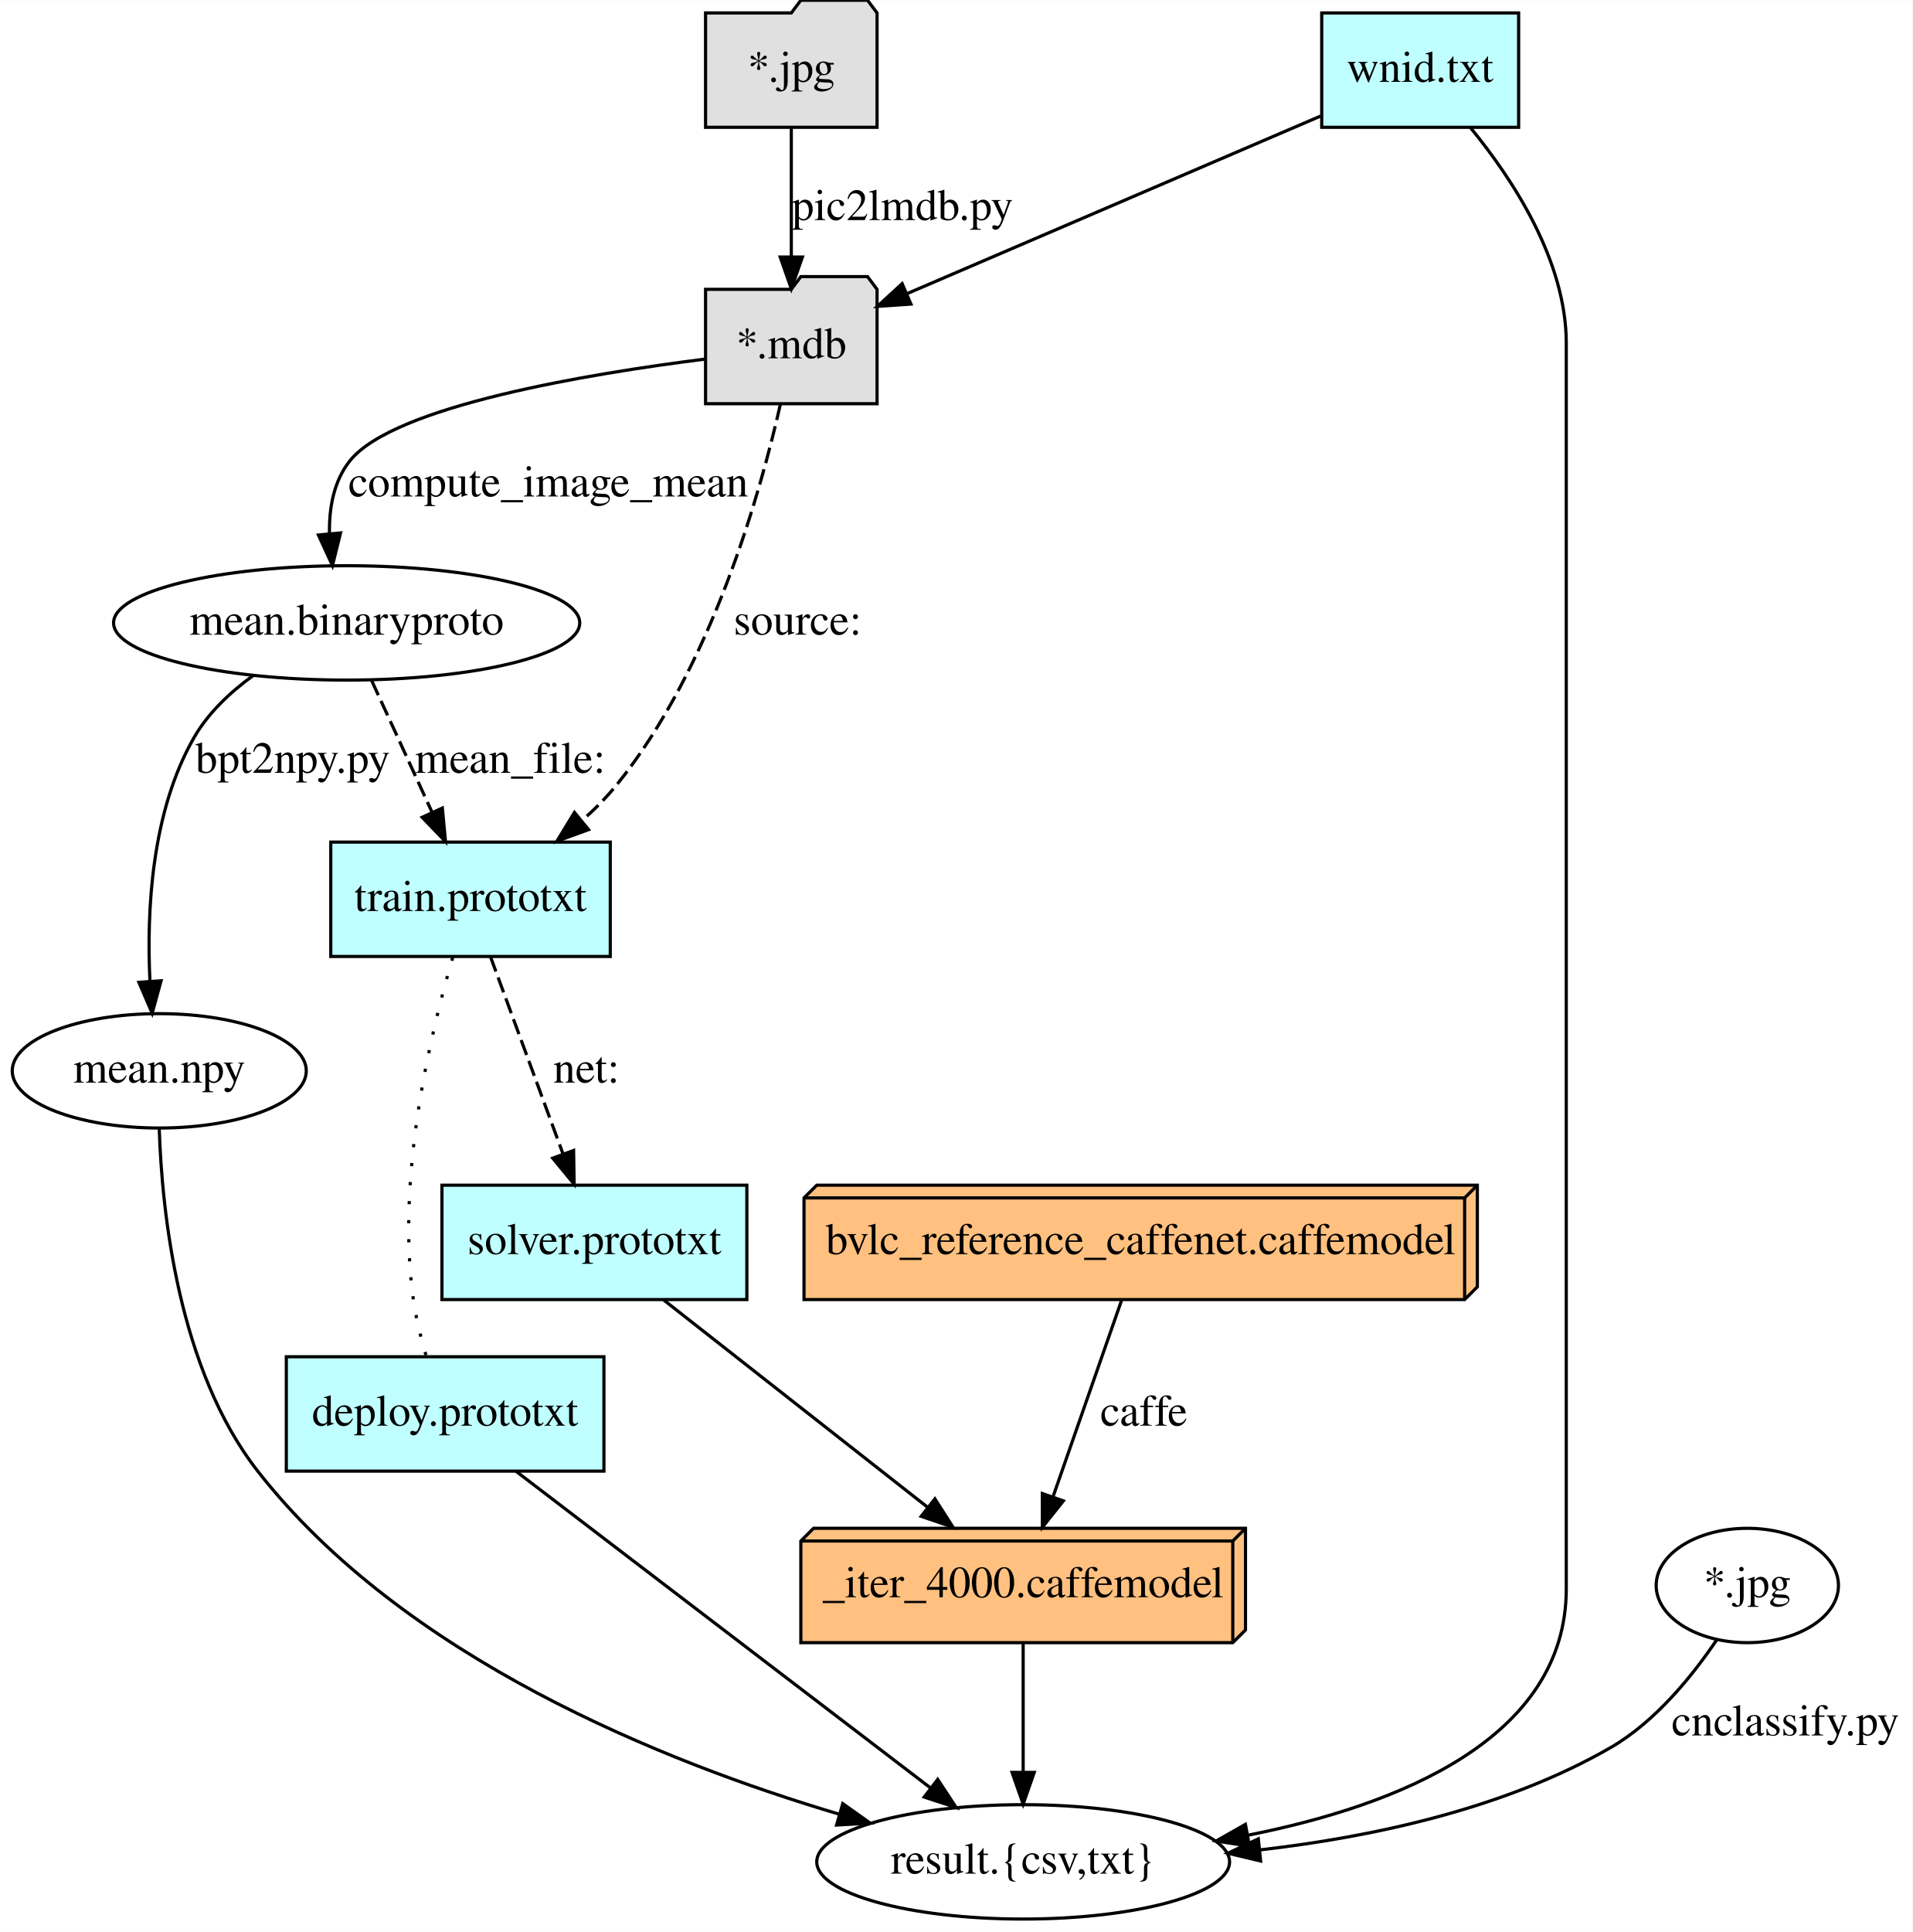
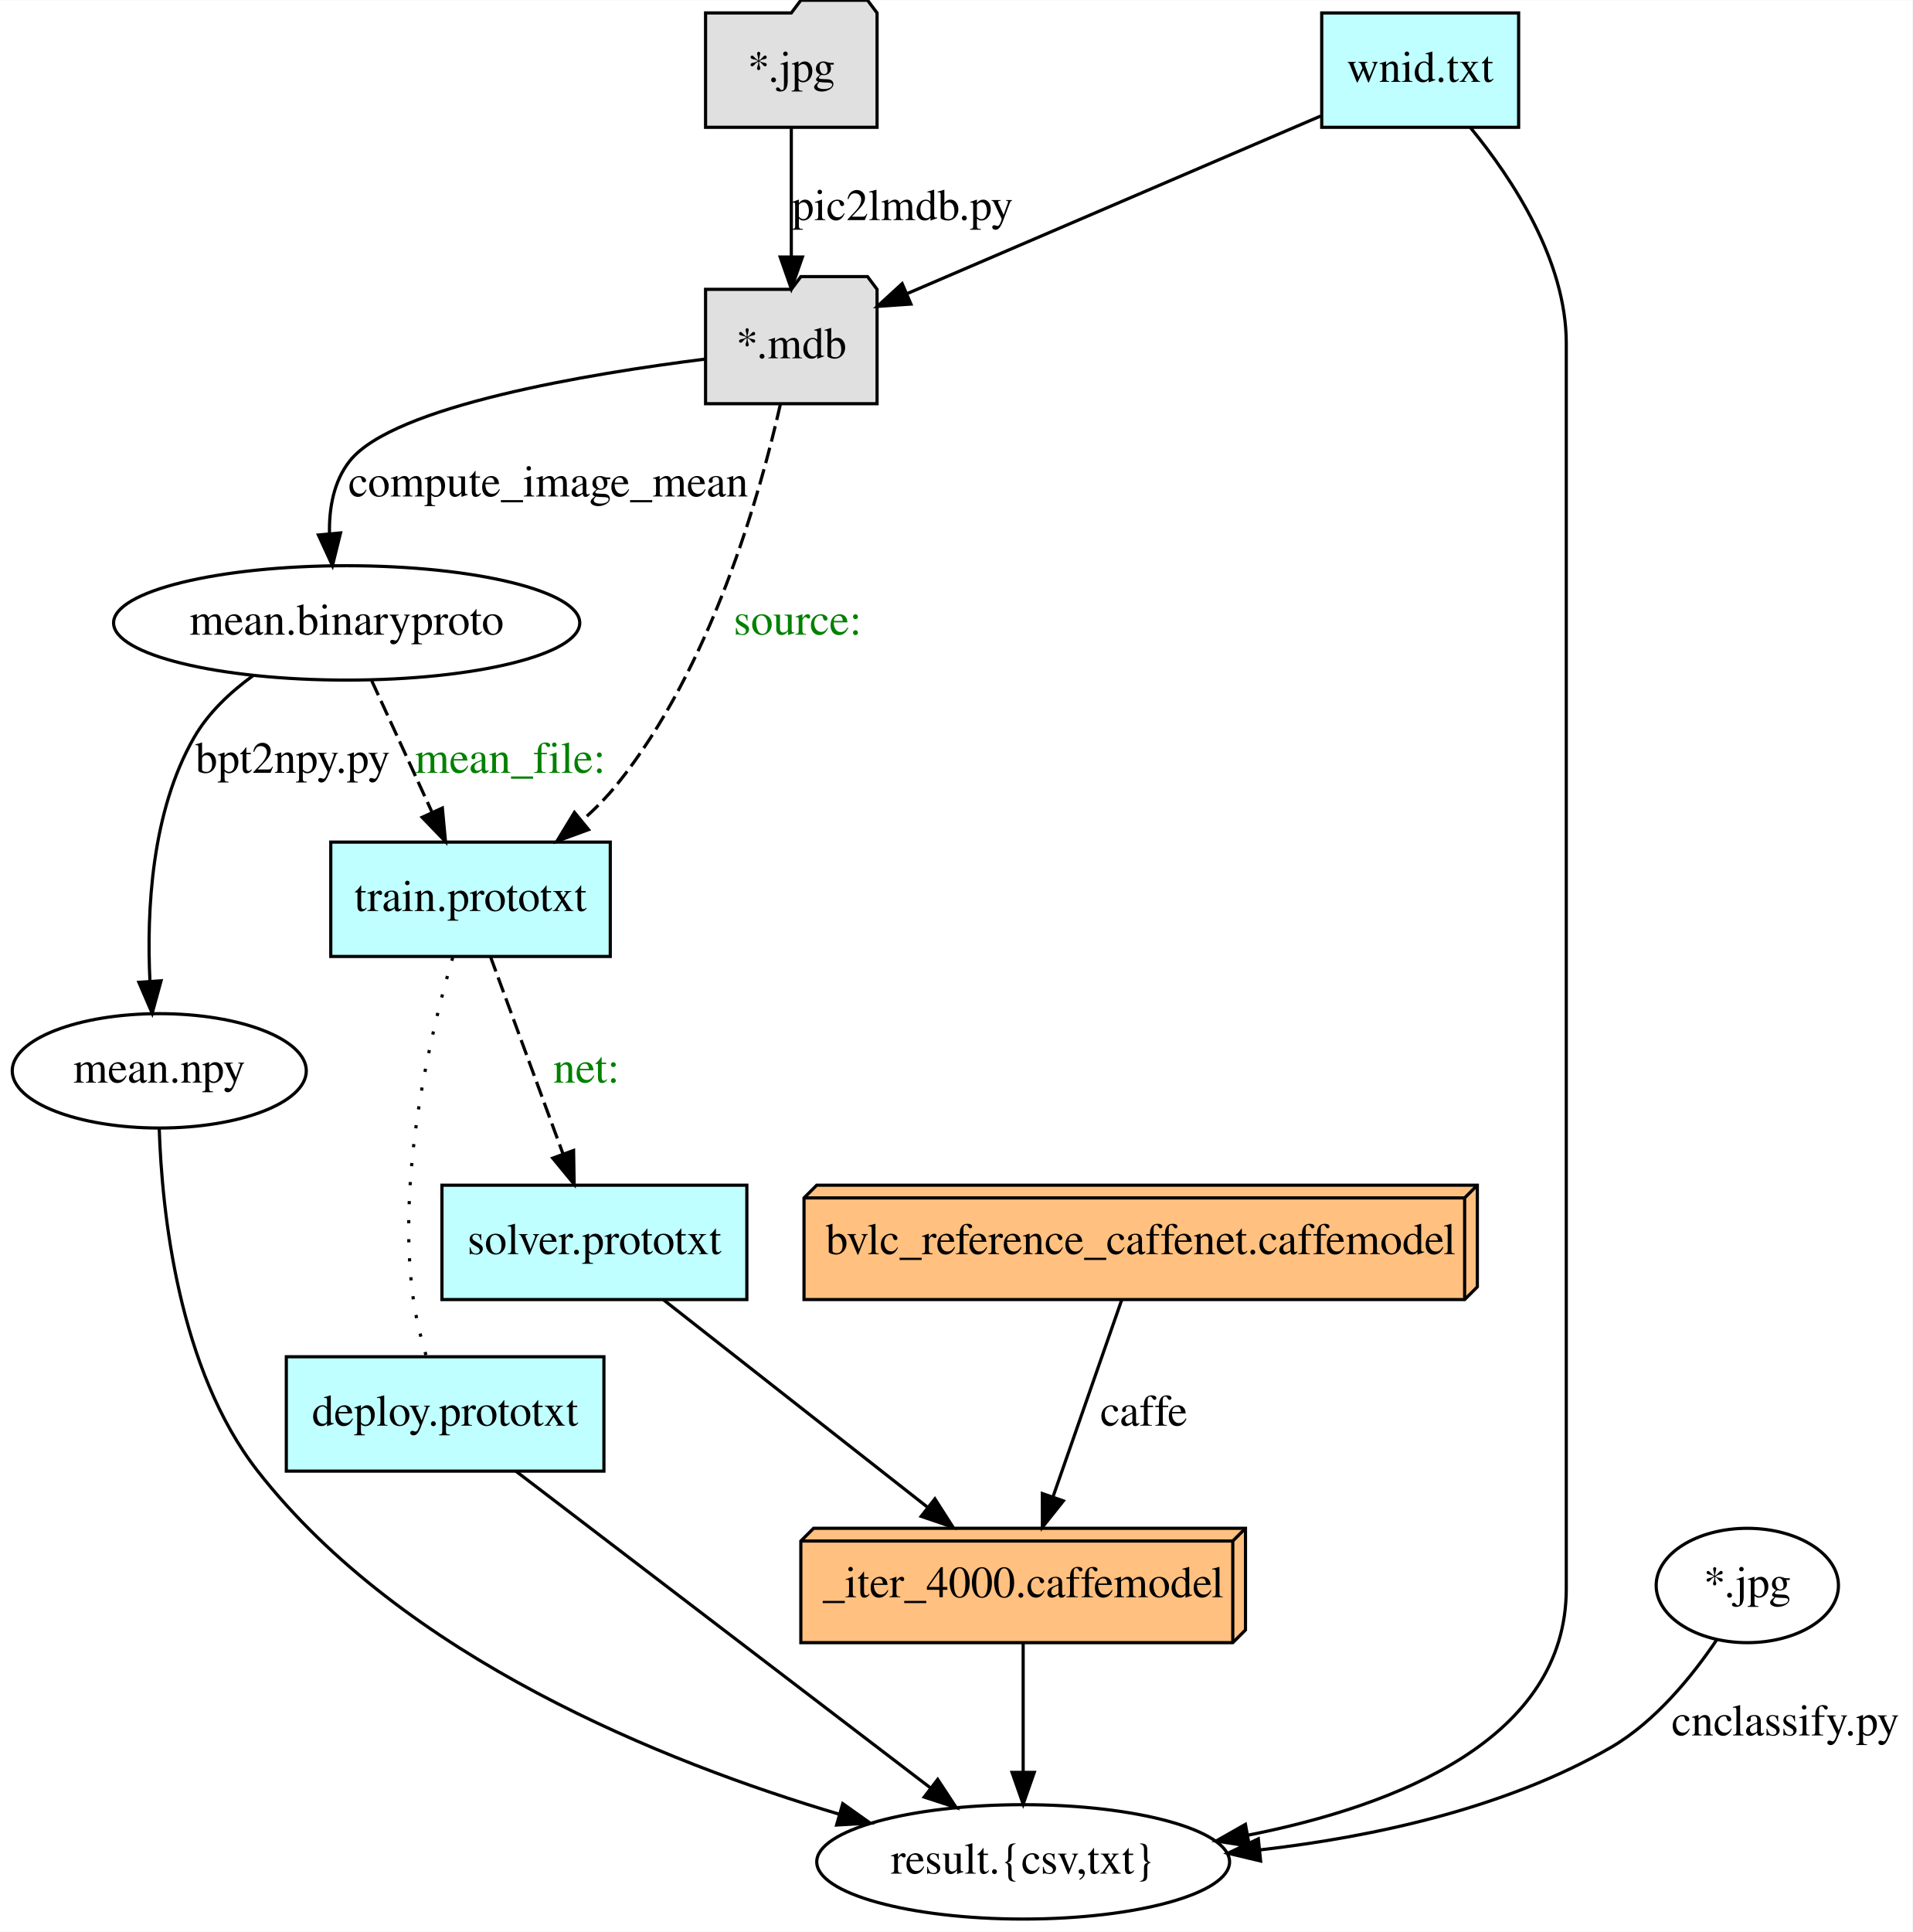
<svg xmlns="http://www.w3.org/2000/svg" width="602pt" height="608pt" viewBox="0.00 0.00 602.15 608.00">
  <g id="graph0" class="graph" transform="scale(1 1) rotate(0) translate(4 604)">
    <polygon fill="white" stroke="none" points="-4,4 -4,-604 598.146,-604 598.146,4 -4,4" />
    <g id="node1" class="node">
      <polygon fill="#e0e0e0" stroke="black" points="272.146,-600 269.146,-604 248.146,-604 245.146,-600 218.146,-600 218.146,-564 272.146,-564 272.146,-600" />
      <text text-anchor="middle" x="245.146" y="-578.3" font-family="Times,serif" font-size="14.00">*.jpg</text>
    </g>
    <g id="node5" class="node">
      <polygon fill="#e0e0e0" stroke="black" points="272.146,-513 269.146,-517 248.146,-517 245.146,-513 218.146,-513 218.146,-477 272.146,-477 272.146,-513" />
      <text text-anchor="middle" x="245.146" y="-491.3" font-family="Times,serif" font-size="14.00">*.mdb</text>
    </g>
    <g id="edge1" class="edge">
      <path fill="none" stroke="black" d="M245.146,-563.799C245.146,-552.163 245.146,-536.548 245.146,-523.237" />
      <polygon fill="black" stroke="black" points="248.646,-523.175 245.146,-513.175 241.646,-523.175 248.646,-523.175" />
      <text text-anchor="middle" x="280.146" y="-534.8" font-family="Times,serif" font-size="14.00">pic2lmdb.py</text>
    </g>
    <g id="node2" class="node">
      <ellipse fill="none" stroke="black" cx="105.146" cy="-408" rx="73.387" ry="18" />
      <text text-anchor="middle" x="105.146" y="-404.3" font-family="Times,serif" font-size="14.00">mean.binaryproto</text>
    </g>
    <g id="node3" class="node">
      <ellipse fill="none" stroke="black" cx="46.146" cy="-267" rx="46.292" ry="18" />
      <text text-anchor="middle" x="46.146" y="-263.3" font-family="Times,serif" font-size="14.00">mean.npy</text>
    </g>
    <g id="edge8" class="edge">
      <path fill="none" stroke="black" d="M75.619,-391.361C68.447,-386.155 61.577,-379.684 57.146,-372 43.662,-348.616 42.129,-317.316 43.215,-295.182" />
      <polygon fill="black" stroke="black" points="46.712,-295.347 43.917,-285.127 39.729,-294.859 46.712,-295.347" />
      <text text-anchor="middle" x="88.146" y="-360.8" font-family="Times,serif" font-size="14.00">bpt2npy.py</text>
    </g>
    <g id="node6" class="node">
      <polygon fill="#c0ffff" stroke="black" points="188.146,-339 100.146,-339 100.146,-303 188.146,-303 188.146,-339" />
      <text text-anchor="middle" x="144.146" y="-317.3" font-family="Times,serif" font-size="14.00">train.prototxt</text>
    </g>
    <g id="edge6" class="edge">
      <path fill="none" stroke="black" stroke-dasharray="5,2" d="M113.038,-389.799C118.483,-377.932 125.826,-361.928 132.011,-348.449" />
      <polygon fill="black" stroke="black" points="135.276,-349.724 136.265,-339.175 128.914,-346.805 135.276,-349.724" />
-       <text text-anchor="middle" x="156.646" y="-360.8" font-family="Times,serif" font-size="14.00">mean_file:</text>
+       <text text-anchor="middle" x="156.646" y="-360.8" font-family="Times,serif" font-size="14.00" fill="green">mean_file:</text>
    </g>
    <g id="node12" class="node">
      <ellipse fill="none" stroke="black" cx="318.146" cy="-18" rx="64.989" ry="18" />
      <text text-anchor="middle" x="318.146" y="-14.3" font-family="Times,serif" font-size="14.00">result.{csv,txt}</text>
    </g>
    <g id="edge11" class="edge">
      <path fill="none" stroke="black" d="M46.137,-248.741C46.989,-222.714 52.084,-173.06 77.146,-141 123.056,-82.271 204.869,-49.438 260.299,-32.985" />
      <polygon fill="black" stroke="black" points="261.343,-36.326 269.984,-30.196 259.406,-29.599 261.343,-36.326" />
    </g>
    <g id="node4" class="node">
      <polygon fill="#c0ffff" stroke="black" points="474.146,-600 412.146,-600 412.146,-564 474.146,-564 474.146,-600" />
      <text text-anchor="middle" x="443.146" y="-578.3" font-family="Times,serif" font-size="14.00">wnid.txt</text>
    </g>
    <g id="edge2" class="edge">
      <path fill="none" stroke="black" d="M411.772,-567.531C376.437,-552.362 319.086,-527.742 281.739,-511.709" />
      <polygon fill="black" stroke="black" points="282.806,-508.359 272.237,-507.63 280.045,-514.791 282.806,-508.359" />
    </g>
    <g id="edge12" class="edge">
      <path fill="none" stroke="black" d="M458.976,-563.893C472.283,-547.682 489.146,-522.008 489.146,-496 489.146,-496 489.146,-496 489.146,-104 489.146,-56.644 435.909,-35.672 388.844,-26.384" />
      <polygon fill="black" stroke="black" points="389.381,-22.924 378.916,-24.573 388.126,-29.81 389.381,-22.924" />
    </g>
    <g id="edge3" class="edge">
      <path fill="none" stroke="black" d="M218.138,-491.059C181.75,-486.483 119.935,-476.332 106.146,-459 101.053,-452.599 99.573,-444.136 99.737,-435.997" />
      <polygon fill="black" stroke="black" points="103.222,-436.325 100.676,-426.04 96.253,-435.668 103.222,-436.325" />
      <text text-anchor="middle" x="168.646" y="-447.8" font-family="Times,serif" font-size="14.00">compute_image_mean</text>
    </g>
    <g id="edge7" class="edge">
      <path fill="none" stroke="black" stroke-dasharray="5,2" d="M241.684,-476.736C235.414,-448.99 219.974,-393.857 190.146,-357 186.914,-353.007 183.136,-349.212 179.159,-345.694" />
      <polygon fill="black" stroke="black" points="181.308,-342.93 171.357,-339.294 176.869,-348.343 181.308,-342.93" />
-       <text text-anchor="middle" x="247.146" y="-404.3" font-family="Times,serif" font-size="14.00">source:</text>
+       <text text-anchor="middle" x="247.146" y="-404.3" font-family="Times,serif" font-size="14.00" fill="green">source:</text>
    </g>
    <g id="node7" class="node">
      <polygon fill="#c0ffff" stroke="black" points="231.146,-231 135.146,-231 135.146,-195 231.146,-195 231.146,-231" />
      <text text-anchor="middle" x="183.146" y="-209.3" font-family="Times,serif" font-size="14.00">solver.prototxt</text>
    </g>
    <g id="edge5" class="edge">
      <path fill="none" stroke="black" stroke-dasharray="5,2" d="M150.412,-302.969C156.573,-286.224 166.071,-260.41 173.252,-240.892" />
      <polygon fill="black" stroke="black" points="176.598,-241.934 176.766,-231.341 170.028,-239.517 176.598,-241.934" />
-       <text text-anchor="middle" x="180.646" y="-263.3" font-family="Times,serif" font-size="14.00">net:</text>
+       <text text-anchor="middle" x="180.646" y="-263.3" font-family="Times,serif" font-size="14.00" fill="green">net:</text>
    </g>
    <g id="node8" class="node">
      <polygon fill="#c0ffff" stroke="black" points="186.146,-177 86.146,-177 86.146,-141 186.146,-141 186.146,-177" />
      <text text-anchor="middle" x="136.146" y="-155.3" font-family="Times,serif" font-size="14.00">deploy.prototxt</text>
    </g>
    <g id="edge4" class="edge">
      <path fill="none" stroke="black" stroke-dasharray="1,5" d="M138.524,-302.615C131.429,-278.475 120.763,-233.433 126.146,-195 126.97,-189.117 128.537,-182.835 130.19,-177.241" />
    </g>
    <g id="node10" class="node">
      <polygon fill="#ffc080" stroke="black" points="388.146,-123 252.146,-123 248.146,-119 248.146,-87 384.146,-87 388.146,-91 388.146,-123" />
      <polyline fill="none" stroke="black" points="384.146,-119 248.146,-119 " />
      <polyline fill="none" stroke="black" points="384.146,-119 384.146,-87 " />
      <polyline fill="none" stroke="black" points="384.146,-119 388.146,-123 " />
      <text text-anchor="middle" x="318.146" y="-101.3" font-family="Times,serif" font-size="14.00">_iter_4000.caffemodel</text>
    </g>
    <g id="edge9" class="edge">
      <path fill="none" stroke="black" d="M204.836,-194.969C227.336,-177.303 262.694,-149.54 287.926,-129.729" />
      <polygon fill="black" stroke="black" points="290.357,-132.269 296.061,-123.341 286.034,-126.763 290.357,-132.269" />
    </g>
    <g id="edge13" class="edge">
      <path fill="none" stroke="black" d="M158.463,-140.956C191.24,-115.922 252.441,-69.181 288.815,-41.401" />
      <polygon fill="black" stroke="black" points="291.234,-43.958 297.057,-35.106 286.985,-38.395 291.234,-43.958" />
    </g>
    <g id="node9" class="node">
      <polygon fill="#ffc080" stroke="black" points="461.146,-231 253.146,-231 249.146,-227 249.146,-195 457.146,-195 461.146,-199 461.146,-231" />
      <polyline fill="none" stroke="black" points="457.146,-227 249.146,-227 " />
      <polyline fill="none" stroke="black" points="457.146,-227 457.146,-195 " />
      <polyline fill="none" stroke="black" points="457.146,-227 461.146,-231 " />
      <text text-anchor="middle" x="355.146" y="-209.3" font-family="Times,serif" font-size="14.00">bvlc_reference_caffenet.caffemodel</text>
    </g>
    <g id="edge10" class="edge">
      <path fill="none" stroke="black" d="M349.201,-194.969C343.356,-178.224 334.346,-152.41 327.533,-132.892" />
      <polygon fill="black" stroke="black" points="330.799,-131.629 324.199,-123.341 324.19,-133.935 330.799,-131.629" />
      <text text-anchor="middle" x="356.146" y="-155.3" font-family="Times,serif" font-size="14.00">caffe</text>
    </g>
    <g id="edge14" class="edge">
      <path fill="none" stroke="black" d="M318.146,-86.799C318.146,-75.163 318.146,-59.548 318.146,-46.237" />
      <polygon fill="black" stroke="black" points="321.646,-46.175 318.146,-36.175 314.646,-46.175 321.646,-46.175" />
    </g>
    <g id="node11" class="node">
      <ellipse fill="none" stroke="black" cx="546.146" cy="-105" rx="28.695" ry="18" />
      <text text-anchor="middle" x="546.146" y="-101.3" font-family="Times,serif" font-size="14.00">*.jpg</text>
    </g>
    <g id="edge15" class="edge">
      <path fill="none" stroke="black" d="M536.535,-87.922C528.915,-76.626 517.224,-62.131 503.146,-54 469.912,-34.806 428.249,-25.855 392.878,-21.79" />
      <polygon fill="black" stroke="black" points="392.91,-18.275 382.602,-20.724 392.188,-25.238 392.91,-18.275" />
      <text text-anchor="middle" x="558.146" y="-57.8" font-family="Times,serif" font-size="14.00">cnclassify.py</text>
    </g>
  </g>
</svg>
